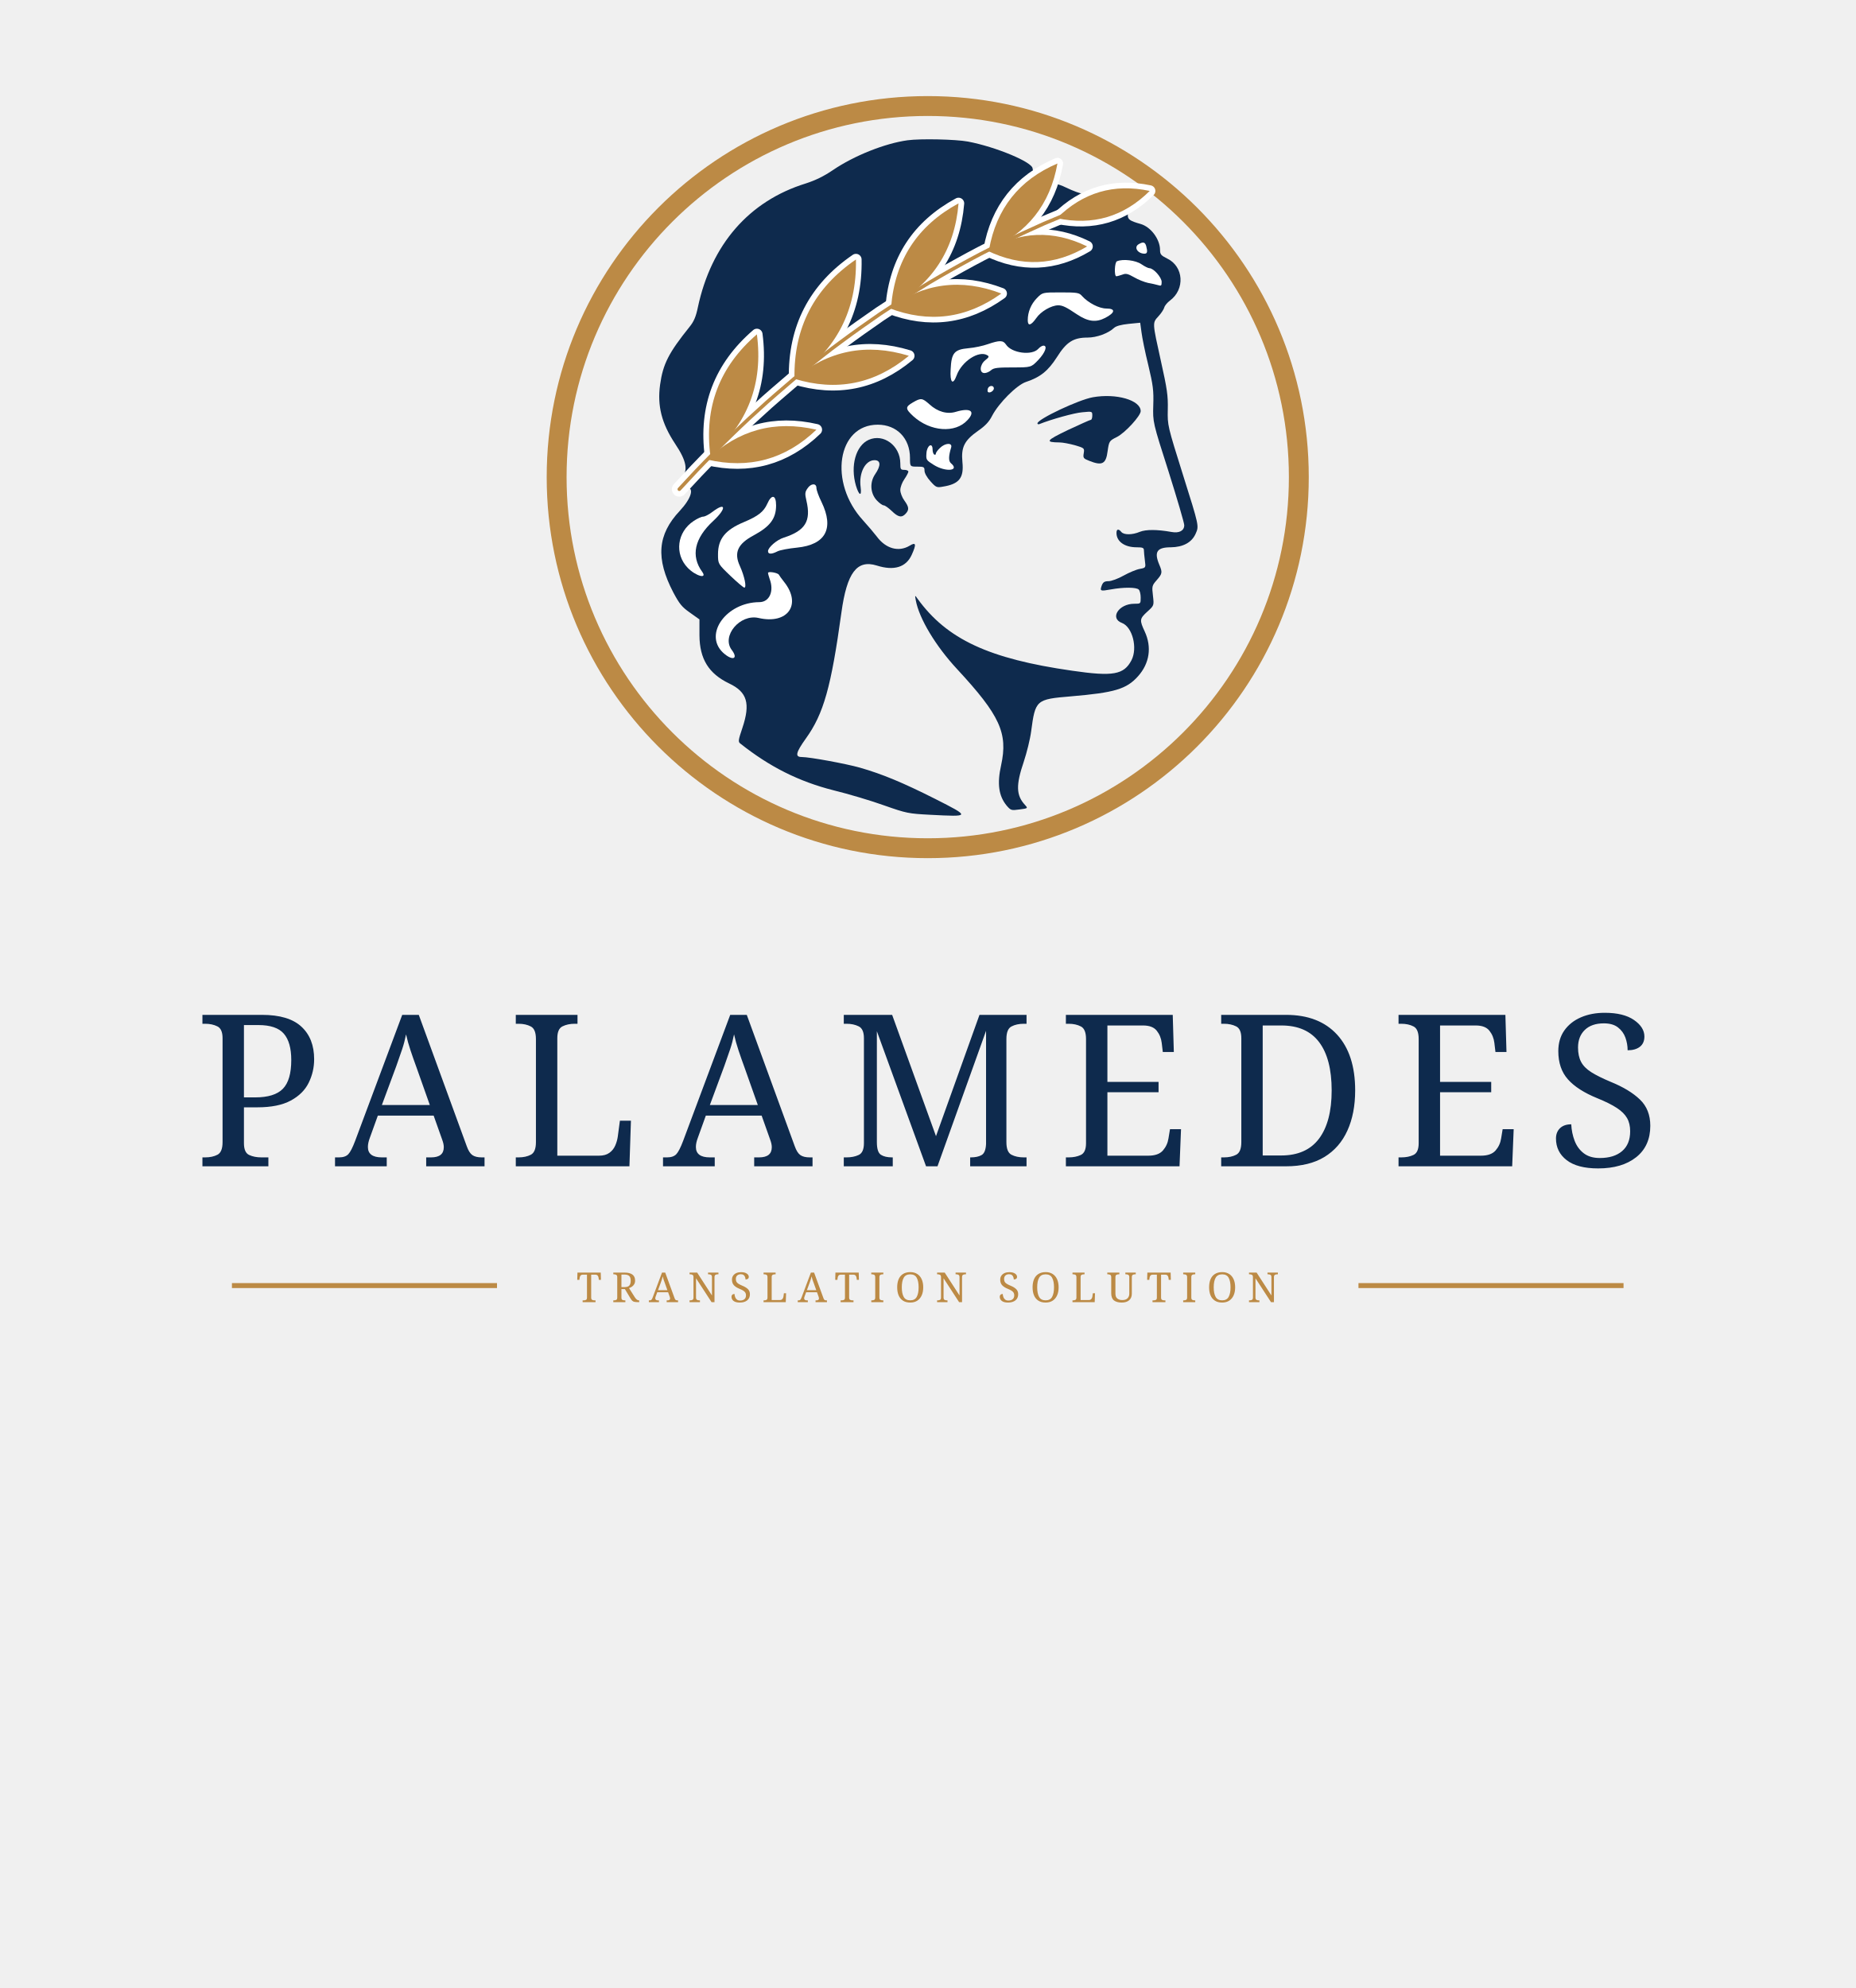
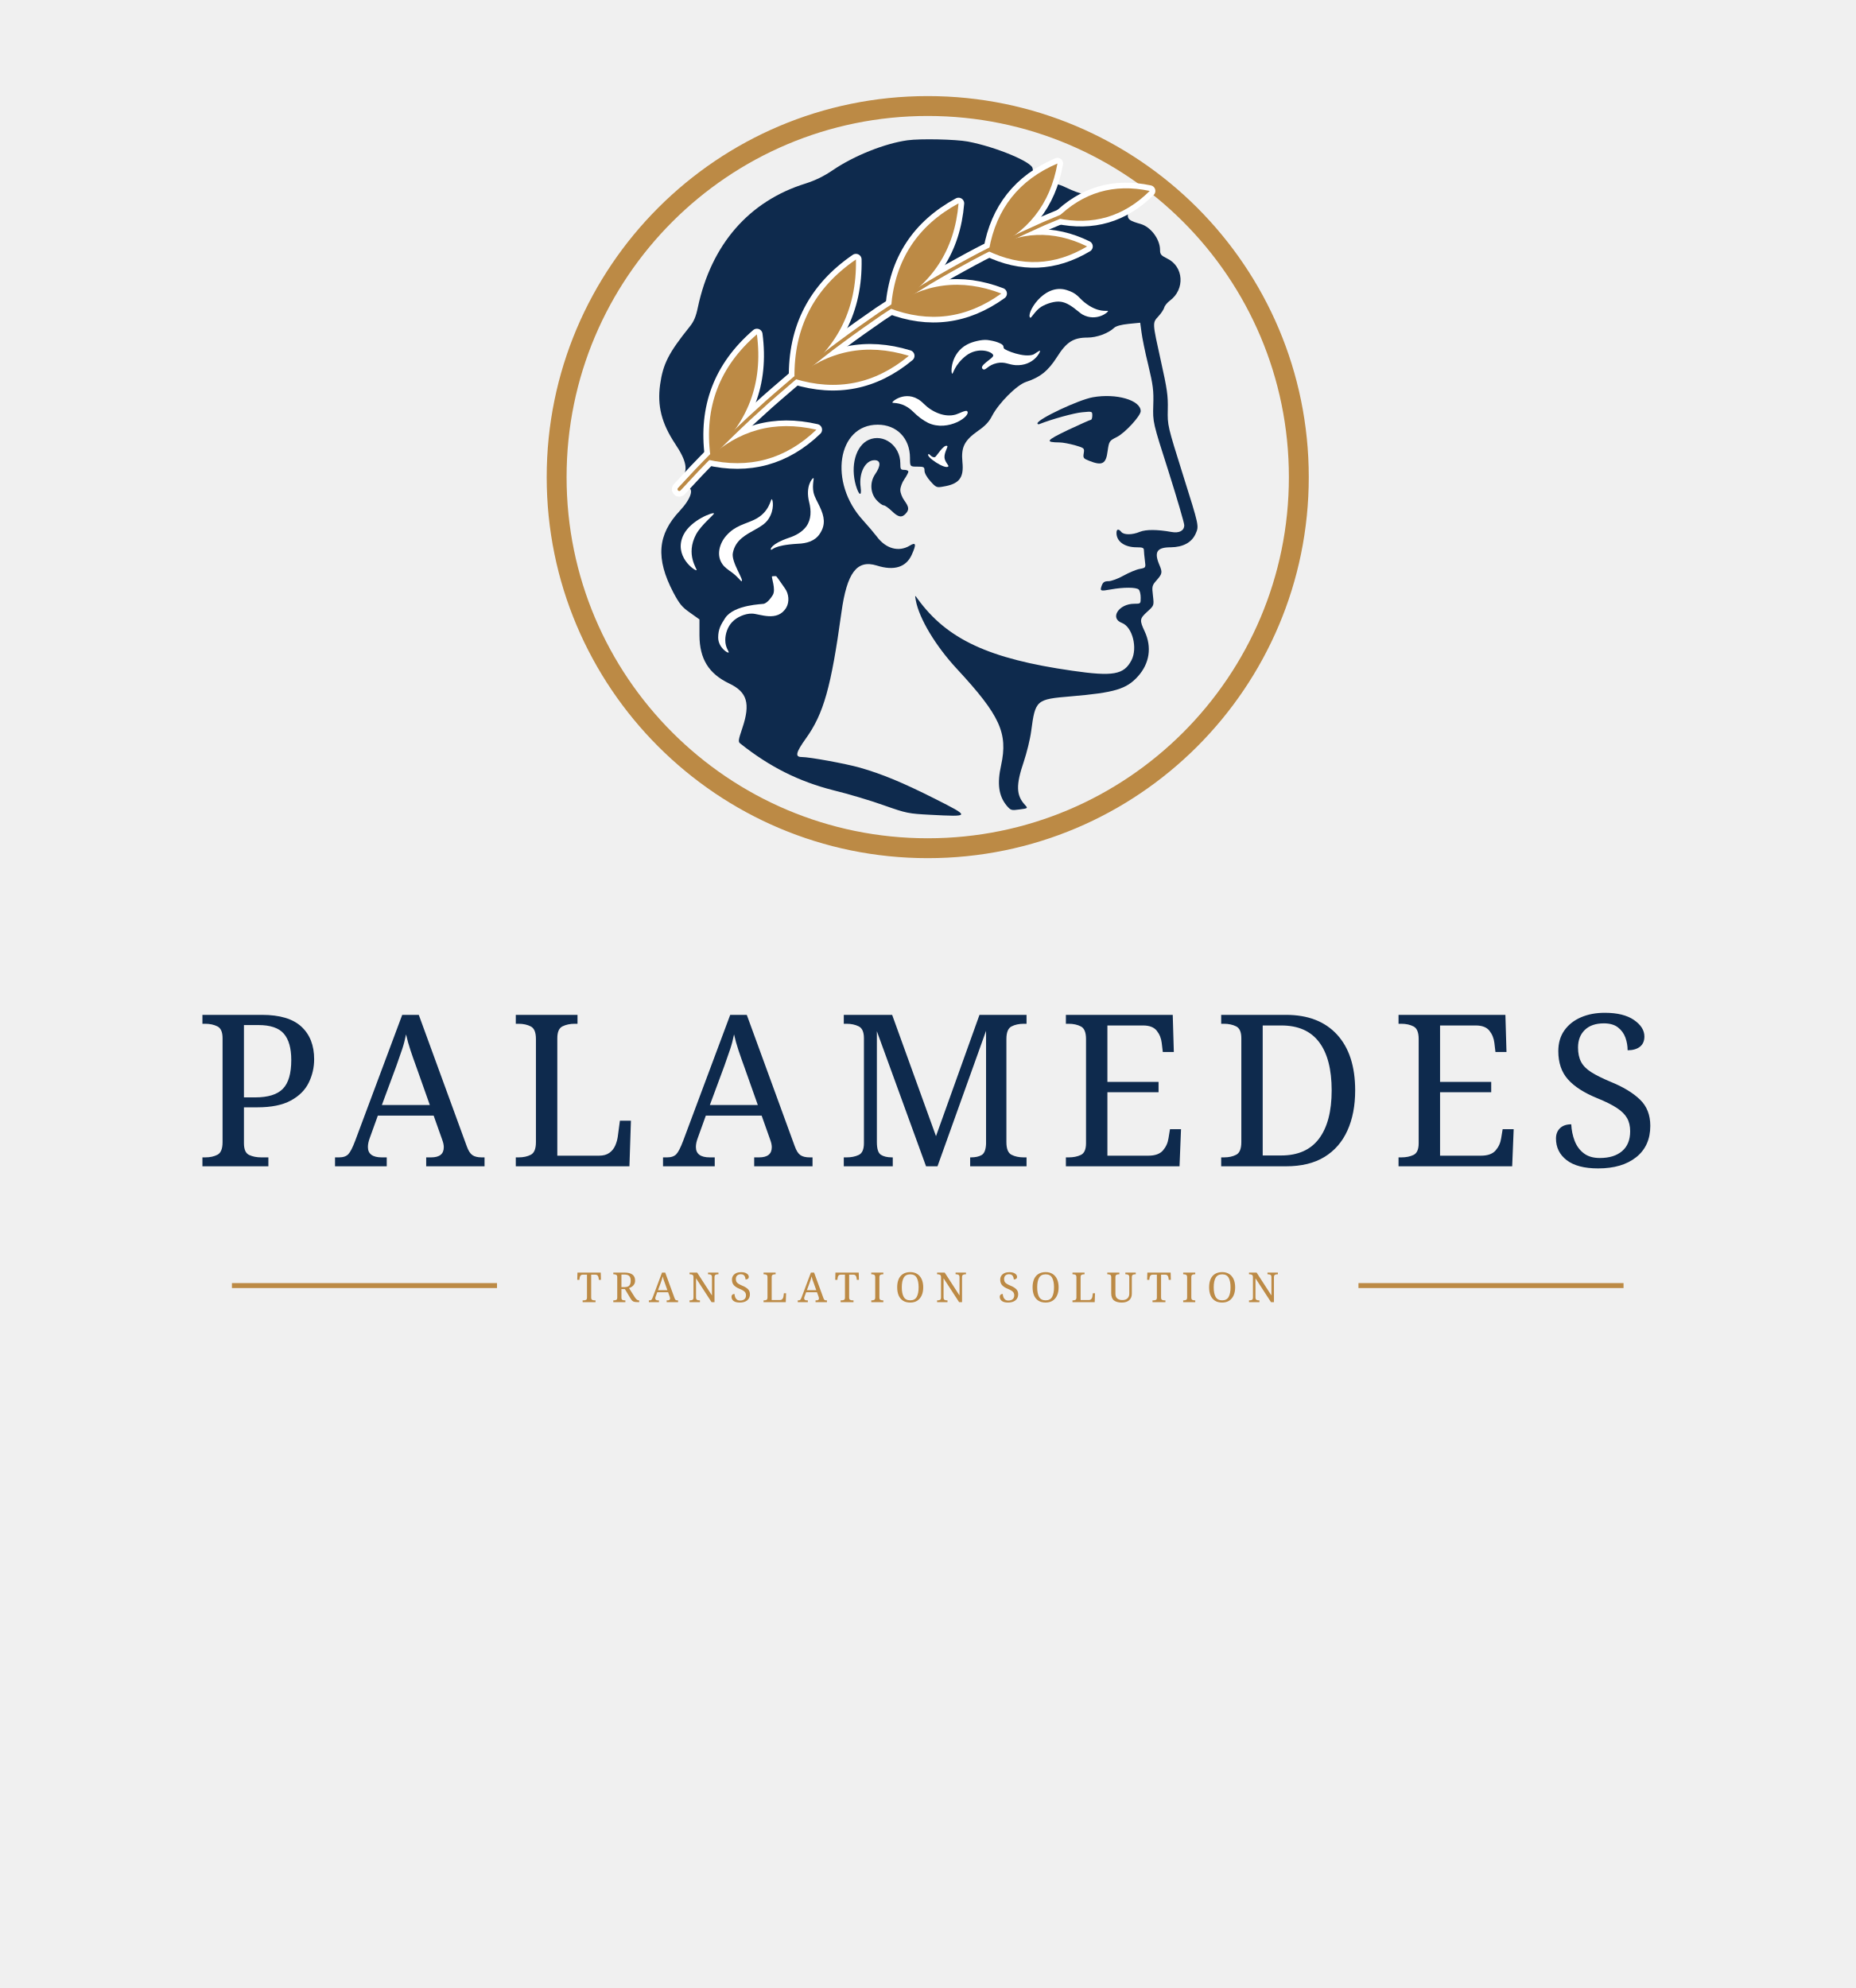
<svg xmlns="http://www.w3.org/2000/svg" viewBox="0 0 560 600" role="img" aria-label="PALAMEDES">
  <defs>
    <style>
      @font-face{ font-family:"Cinzel Hellenic"; src:url("CinzelHellenic-Regular.ttf") format("truetype"); }
      .navy { fill:#0E2A4D; }
      .gold { fill:#BC8A45; }
      .stem { fill:none; stroke:#BC8A45; stroke-width:2.2; stroke-linecap:round; stroke-linejoin:round; }
      .ring { fill:none; stroke:#BC8A45; stroke-width:6; }
      .wordmark { font-family:"Cinzel Hellenic", serif; font-weight:400; }
    </style>
  </defs>
  <g transform="translate(160.0,24)">
    <circle class="ring" cx="120" cy="120" r="112" />
    <g transform="translate(120,120) scale(0.4869) translate(-235,-256.5)">
      <g class="navy" transform="translate(0,500) scale(0.1,-0.1)">
        <path d="M2225 4523 c-139 -19 -331 -95 -463 -185 -56 -38 -107 -63 -169 -83 -351 -109 -585 -378 -668 -768 -12 -58 -25 -88 -51 -120 -130 -162 -165 -230 -183 -359 -18 -131 9 -239 93 -366 73 -109 83 -169 37 -216 -34 -36 -38 -48 -17 -65 10 -8 16 -9 21 -1 3 5 18 10 32 10 48 0 27 -68 -44 -144 -139 -148 -150 -295 -40 -506 38 -71 53 -90 103 -125 l59 -42 0 -99 c1 -146 57 -237 184 -298 112 -53 133 -124 82 -276 -26 -77 -27 -86 -12 -97 181 -144 363 -235 576 -289 94 -23 235 -65 315 -94 139 -49 151 -51 285 -58 251 -13 251 -13 30 99 -201 101 -326 153 -465 193 -89 25 -312 66 -361 66 -43 0 -37 27 25 114 111 154 157 319 221 782 34 247 96 329 219 291 107 -34 182 -11 217 67 30 66 26 80 -13 56 -68 -41 -148 -19 -204 57 -16 21 -54 66 -85 100 -215 234 -160 593 91 593 118 0 200 -84 200 -206 0 -54 0 -54 45 -54 41 0 45 -2 45 -25 0 -15 15 -42 37 -66 34 -38 39 -40 77 -33 101 16 131 54 121 152 -9 93 12 134 97 194 45 31 69 57 87 93 41 79 153 191 210 210 88 29 137 68 192 154 59 94 102 121 190 121 56 0 128 26 164 60 13 12 44 20 91 25 l71 7 8 -59 c4 -32 22 -123 42 -203 30 -126 34 -158 31 -250 -3 -105 -3 -105 95 -411 53 -168 97 -318 97 -332 0 -34 -31 -51 -79 -42 -89 16 -158 16 -196 1 -47 -20 -99 -20 -115 -1 -17 21 -30 19 -30 -6 0 -53 50 -89 125 -89 37 0 45 -3 45 -19 0 -10 3 -38 6 -63 6 -45 6 -45 -32 -52 -22 -4 -67 -23 -101 -42 -34 -19 -75 -34 -92 -34 -25 0 -34 -6 -42 -26 -13 -36 -10 -37 57 -25 77 14 157 14 172 -1 7 -7 12 -29 12 -50 0 -38 0 -38 -40 -38 -96 0 -154 -90 -76 -119 65 -25 98 -155 59 -231 -47 -90 -114 -102 -368 -65 -517 74 -776 195 -958 446 -17 24 -17 24 -11 -10 21 -113 123 -283 256 -426 266 -287 316 -397 273 -595 -26 -116 -15 -191 34 -251 26 -30 29 -31 80 -24 53 7 53 7 33 29 -54 59 -56 122 -7 266 19 57 40 142 46 189 26 195 30 199 246 217 272 23 345 45 416 124 72 80 87 181 42 278 -33 71 -32 79 16 123 42 38 42 38 35 99 -7 58 -6 63 23 96 35 40 37 48 16 97 -33 79 -14 107 72 107 76 1 130 30 154 85 21 47 21 47 -77 358 -98 312 -98 312 -96 411 2 86 -4 127 -43 302 -53 240 -53 234 -15 276 17 18 33 43 36 54 3 12 19 31 35 43 95 70 86 212 -17 261 -38 19 -44 26 -44 53 0 66 -57 143 -120 161 -67 19 -80 28 -80 55 0 18 8 32 28 43 32 20 108 96 101 102 -2 3 -34 10 -70 15 -70 12 -141 4 -234 -25 -59 -19 -111 -10 -210 37 -22 11 -46 19 -52 19 -16 0 -17 46 -2 89 15 44 10 46 -56 16 -69 -30 -95 -32 -95 -7 0 39 -227 134 -401 167 -75 14 -293 19 -374 8z" />
        <path d="M3373 2930 c-89 -16 -343 -136 -343 -162 0 -5 6 -7 13 -4 72 29 215 69 265 73 62 6 62 6 62 -21 0 -14 -4 -26 -9 -26 -5 0 -69 -29 -142 -63 -137 -66 -144 -76 -51 -77 18 0 60 -8 93 -17 60 -18 61 -18 56 -50 -5 -29 -2 -33 34 -47 80 -32 104 -20 114 60 9 62 10 64 58 88 51 26 147 131 147 160 0 68 -151 112 -297 86z" />
        <path d="M1984 2666 c-80 -36 -115 -161 -79 -284 19 -63 37 -69 29 -9 -12 88 29 167 86 167 39 0 41 -33 4 -87 -35 -51 -30 -120 11 -163 16 -17 35 -30 42 -30 8 0 30 -16 50 -35 40 -39 62 -43 86 -17 23 25 21 42 -8 82 -14 19 -25 48 -25 65 0 17 11 47 25 67 14 20 25 42 25 47 0 6 -11 11 -25 11 -23 0 -25 4 -25 40 0 110 -104 187 -196 146z" />
      </g>
-       <g fill="#FFFFFF" transform="translate(0,500) scale(0.1,-0.1)">
-         <path d="M3658 3879 c-32 -18 -8 -58 35 -59 18 0 21 11 11 48 -7 24 -19 27 -46 11z" />
-         <path d="M3523 3773 c-15 -5 -18 -93 -4 -93 5 0 22 5 37 10 22 9 34 6 73 -16 25 -15 64 -30 86 -35 22 -4 50 -10 63 -14 19 -6 22 -4 22 20 0 28 -50 85 -76 85 -7 0 -30 11 -50 25 -35 24 -114 34 -151 18z" />
-         <path d="M3026 3544 c-36 -37 -56 -86 -56 -136 0 -39 20 -34 53 13 28 41 92 78 135 79 27 0 49 -10 117 -56 68 -45 117 -52 175 -22 62 32 66 58 8 58 -46 0 -113 35 -152 78 -17 20 -29 22 -132 22 -113 0 -113 0 -148 -36z" />
-         <path d="M2722 3259 c-28 -10 -82 -22 -120 -25 -88 -8 -105 -29 -110 -131 -5 -83 14 -101 37 -38 31 87 139 158 191 125 12 -7 9 -13 -13 -30 -35 -28 -39 -80 -5 -80 12 0 30 8 41 18 16 14 39 17 134 17 114 0 114 0 159 47 43 46 58 88 31 88 -8 0 -22 -9 -32 -20 -39 -43 -165 -27 -200 27 -18 27 -40 27 -113 2z" />
-         <path d="M2723 2985 c-3 -9 -3 -18 0 -22 10 -10 37 6 37 22 0 20 -29 20 -37 0z" />
-         <path d="M2258 2898 c-48 -28 -48 -39 3 -86 105 -95 259 -107 335 -24 52 55 20 79 -71 52 -54 -17 -114 0 -164 46 -45 40 -53 41 -103 12z" />
-         <path d="M2425 2615 c-14 -13 -25 -29 -25 -35 0 -6 -4 -8 -10 -5 -5 3 -10 17 -10 31 0 47 -35 26 -38 -23 -3 -41 -1 -43 45 -72 73 -46 164 -38 107 10 -16 13 -15 45 1 97 10 32 -37 30 -70 -3z" />
-         <path d="M1604 2364 c-15 -22 -16 -32 -6 -75 30 -127 -7 -186 -140 -229 -43 -13 -98 -61 -98 -84 0 -20 22 -20 59 -1 16 8 70 18 121 23 177 18 231 118 152 282 -18 36 -32 75 -32 88 0 31 -35 29 -56 -4z" />
-         <path d="M1355 2269 c-22 -49 -57 -76 -145 -113 -115 -48 -160 -104 -160 -199 0 -60 0 -60 77 -134 42 -40 81 -73 86 -73 16 0 1 71 -27 133 -39 84 -14 138 85 191 102 55 139 104 139 186 0 66 -28 71 -55 9z" />
-         <path d="M1016 2220 c-22 -17 -48 -30 -58 -30 -10 0 -37 -12 -59 -27 -103 -68 -120 -204 -37 -290 49 -51 124 -72 90 -25 -72 99 -48 208 69 316 83 77 79 120 -5 56z" />
-         <path d="M1360 1841 c0 -5 5 -22 10 -37 29 -76 -1 -144 -64 -144 -203 -1 -346 -197 -226 -312 58 -54 99 -42 55 16 -65 86 51 224 166 198 181 -42 270 83 159 223 -16 20 -30 40 -32 44 -5 13 -68 24 -68 12z" />
+       <g fill="#FFFFFF">
+         <path d="M346.7,153.5 C 347.4,154.0 339.6,160.5 330.9,155.7 328.4,154.3 323.3,148.6 317.5,147.8 313.9,147.2 308.5,149.0 305.4,150.9 301.9,153.0 299.1,158.1 298.6,157.7 295.5,155.9 306.6,136.1 321.0,140.5 327.8,142.6 328.3,145.1 332.2,148.2 340.6,154.9 346.3,153.1 346.7,153.5 Z" />
+         <path d="M282.3,176.8 C 283.1,177.9 294.7,182.7 300.5,180.5 301.1,180.3 304.3,177.8 304.6,178.2 305.0,178.8 300.6,187.7 289.5,187.1 285.0,186.8 282.9,184.8 278.0,185.8 272.3,187.0 271.0,190.5 269.4,189.7 265.7,187.6 276.0,182.9 275.6,181.0 275.1,178.6 266.1,175.6 258.8,181.2 251.6,186.8 250.8,192.5 250.2,192.4 249.2,192.2 249.0,179.8 259.4,174.3 262.5,172.6 268.5,171.1 272.0,171.5 274.2,171.8 276.4,172.2 278.5,173.0 283.1,174.8 281.4,175.5 282.3,176.8 Z" />
+         <path d="M252.4,217.7 C 254.2,217.2 258.5,214.8 259.4,215.6 262.3,218.4 247.7,228.7 235.3,222.9 231.9,221.2 228.9,218.9 226.0,216.0 219.4,209.5 213.4,210.9 213.1,210.3 212.6,209.5 223.0,201.3 232.5,211.0 237.7,216.2 245.6,219.7 252.4,217.7 Z" />
+         <path d="M247.1,237.2 C 247.8,237.6 245.1,241.2 245.4,244.5 245.7,247.2 248.2,249.3 247.8,249.8 246.2,252.3 232.8,243.3 235.6,242.2 236.0,242.0 237.6,244.7 239.5,244.1 240.4,243.8 244.9,235.9 247.1,237.2 Z" />
+         <path d="M164.1,257.1 C 164.8,257.0 163.2,261.1 164.2,266.0 164.9,269.1 166.8,272.0 168.1,274.9 170.9,280.9 171.9,285.9 168.1,291.6 165.1,296.2 159.9,297.6 154.5,297.8 138.9,298.7 139.0,301.8 137.8,301.5 137.3,301.3 137.8,297.9 149.0,294.1 153.0,292.8 157.1,290.6 159.7,287.1 162.9,282.7 162.8,277.1 161.5,272.0 159.0,262.1 163.5,257.1 164.1,257.1 Z" />
+         <path d="M138.3,270.2 C 137.6,270.0 137.0,278.4 127.5,282.9 121.7,285.7 115.7,286.5 110.2,292.7 105.9,297.5 103.8,304.9 107.7,310.4 109.1,312.5 111.4,314.0 113.5,315.5 117.2,318.2 119.1,321.0 119.5,321.0 121.7,321.1 113.0,309.1 114.2,303.5 115.8,295.4 122.2,292.3 128.4,288.8 131.3,287.2 134.3,285.4 136.2,282.6 140.2,276.7 139.0,270.3 138.3,270.2 Z" />
+         <path d="M102.5,279.0 C 102.7,279.7 94.6,286.1 91.4,292.0 84.7,304.6 92.3,313.6 91.7,314.2 90.9,314.9 77.0,305.4 83.7,292.1 88.4,283.0 102.1,278.0 102.5,279.0 Z" />
+         <path d="M138.5,318.0 C 138.8,317.9 140.8,317.8 141.0,317.9 141.5,318.1 144.8,323.2 146.5,325.5 148.9,328.8 149.4,333.8 147.3,337.4 141.8,346.6 130.6,341.1 126.0,341.1 121.8,341.0 116.6,343.3 113.8,346.3 111.0,349.2 109.5,353.6 109.5,357.5 109.5,362.3 111.9,364.5 111.6,365.2 111.3,365.9 105.2,362.3 105.1,356.0 105.1,350.8 106.8,347.9 109.4,343.9 115.0,335.4 132.9,335.3 133.5,335.0 135.8,334.2 137.8,331.5 139.0,329.5 141.0,326.0 137.9,318.5 138.5,318.0 Z" />
      </g>
      <g fill="#FFFFFF" stroke="#FFFFFF" stroke-linejoin="round" stroke-linecap="round">
        <path d="M 81.0,264.0 L 86.3,258.3 L 91.6,252.6 L 96.9,247.1 L 102.3,241.6 L 107.7,236.1 L 113.1,230.8 L 118.6,225.5 L 124.1,220.3 L 129.7,215.2 L 135.3,210.1 L 140.9,205.2 L 146.6,200.3 L 152.3,195.4 L 158.1,190.7 L 163.9,186.0 L 169.7,181.4 L 175.5,176.9 L 181.4,172.5 L 187.4,168.1 L 193.4,163.8 L 199.4,159.6 L 205.4,155.4 L 211.5,151.4 L 217.6,147.4 L 223.8,143.4 L 230.0,139.6 L 236.2,135.8 L 242.5,132.1 L 248.8,128.5 L 255.1,125.0 L 261.5,121.5 L 267.9,118.1 L 274.4,114.8 L 280.9,111.6 L 287.4,108.4 L 294.0,105.3 L 300.6,102.3 L 307.2,99.3 L 313.9,96.5 L 320.6,93.7 " fill="none" stroke-width="9.2" />
        <g stroke-width="7.0">
          <path d="M 100.3,243.5 Q 135.1,213.5 129.1,168.0 Q 94.3,198.0 100.3,243.5 Z" />
          <path d="M 98.3,245.6 Q 137.2,254.7 166.0,227.1 Q 127.2,218.1 98.3,245.6 Z" />
          <path d="M 152.4,195.4 Q 191.4,168.8 190.5,121.6 Q 151.6,148.2 152.4,195.4 Z" />
          <path d="M 152.2,195.5 Q 191.6,207.6 223.3,181.3 Q 183.9,169.2 152.2,195.5 Z" />
          <path d="M 211.0,151.7 Q 248.2,166.0 280.6,142.7 Q 243.4,128.4 211.0,151.7 Z" />
          <path d="M 212.3,150.9 Q 250.5,130.1 254.1,86.8 Q 215.9,107.5 212.3,150.9 Z" />
          <path d="M 271.9,116.1 Q 303.6,131.5 333.8,113.5 Q 302.1,98.0 271.9,116.1 Z" />
          <path d="M 273.0,115.5 Q 308.6,100.3 315.4,62.1 Q 279.8,77.3 273.0,115.5 Z" />
          <path d="M 315.1,96.0 Q 348.4,103.1 372.6,79.1 Q 339.3,72.0 315.1,96.0 Z" />
        </g>
      </g>
      <path class="stem" d="M 81.0,264.0 L 86.3,258.3 L 91.6,252.6 L 96.9,247.1 L 102.3,241.6 L 107.7,236.1 L 113.1,230.8 L 118.6,225.5 L 124.1,220.3 L 129.7,215.2 L 135.3,210.1 L 140.9,205.2 L 146.6,200.3 L 152.3,195.4 L 158.1,190.7 L 163.9,186.0 L 169.7,181.4 L 175.5,176.9 L 181.4,172.5 L 187.4,168.1 L 193.4,163.8 L 199.4,159.6 L 205.4,155.4 L 211.5,151.4 L 217.6,147.4 L 223.8,143.4 L 230.0,139.6 L 236.2,135.8 L 242.5,132.1 L 248.8,128.5 L 255.1,125.0 L 261.5,121.5 L 267.9,118.1 L 274.4,114.8 L 280.9,111.6 L 287.4,108.4 L 294.0,105.3 L 300.6,102.3 L 307.2,99.3 L 313.9,96.5 L 320.6,93.7 " />
      <path class="gold" d="M 100.3,243.5 Q 135.1,213.5 129.1,168.0 Q 94.3,198.0 100.3,243.5 Z" />
      <path class="gold" d="M 98.3,245.6 Q 137.2,254.7 166.0,227.1 Q 127.2,218.1 98.3,245.6 Z" />
      <path class="gold" d="M 152.4,195.4 Q 191.4,168.8 190.5,121.6 Q 151.6,148.2 152.4,195.4 Z" />
      <path class="gold" d="M 152.2,195.5 Q 191.6,207.6 223.3,181.3 Q 183.9,169.2 152.2,195.5 Z" />
      <path class="gold" d="M 211.0,151.7 Q 248.2,166.0 280.6,142.7 Q 243.4,128.4 211.0,151.7 Z" />
      <path class="gold" d="M 212.3,150.9 Q 250.5,130.1 254.1,86.8 Q 215.9,107.5 212.3,150.9 Z" />
      <path class="gold" d="M 271.9,116.1 Q 303.6,131.5 333.8,113.5 Q 302.1,98.0 271.9,116.1 Z" />
      <path class="gold" d="M 273.0,115.5 Q 308.6,100.3 315.4,62.1 Q 279.8,77.3 273.0,115.5 Z" />
      <path class="gold" d="M 315.1,96.0 Q 348.4,103.1 372.6,79.1 Q 339.3,72.0 315.1,96.0 Z" />
    </g>
  </g>
  <text class="wordmark navy" x="280.0" y="352" font-size="64" letter-spacing="7" text-anchor="middle">PALAMEDES</text>
  <line x1="70" y1="388" x2="150" y2="388" stroke="#BC8A45" stroke-width="1.5" />
  <line x1="410" y1="388" x2="490" y2="388" stroke="#BC8A45" stroke-width="1.5" />
  <text id="subtitle" class="wordmark gold" x="280.0" y="393" font-size="12.5" letter-spacing="3" text-anchor="middle">TRANSLATION SOLUTION</text>
</svg>
